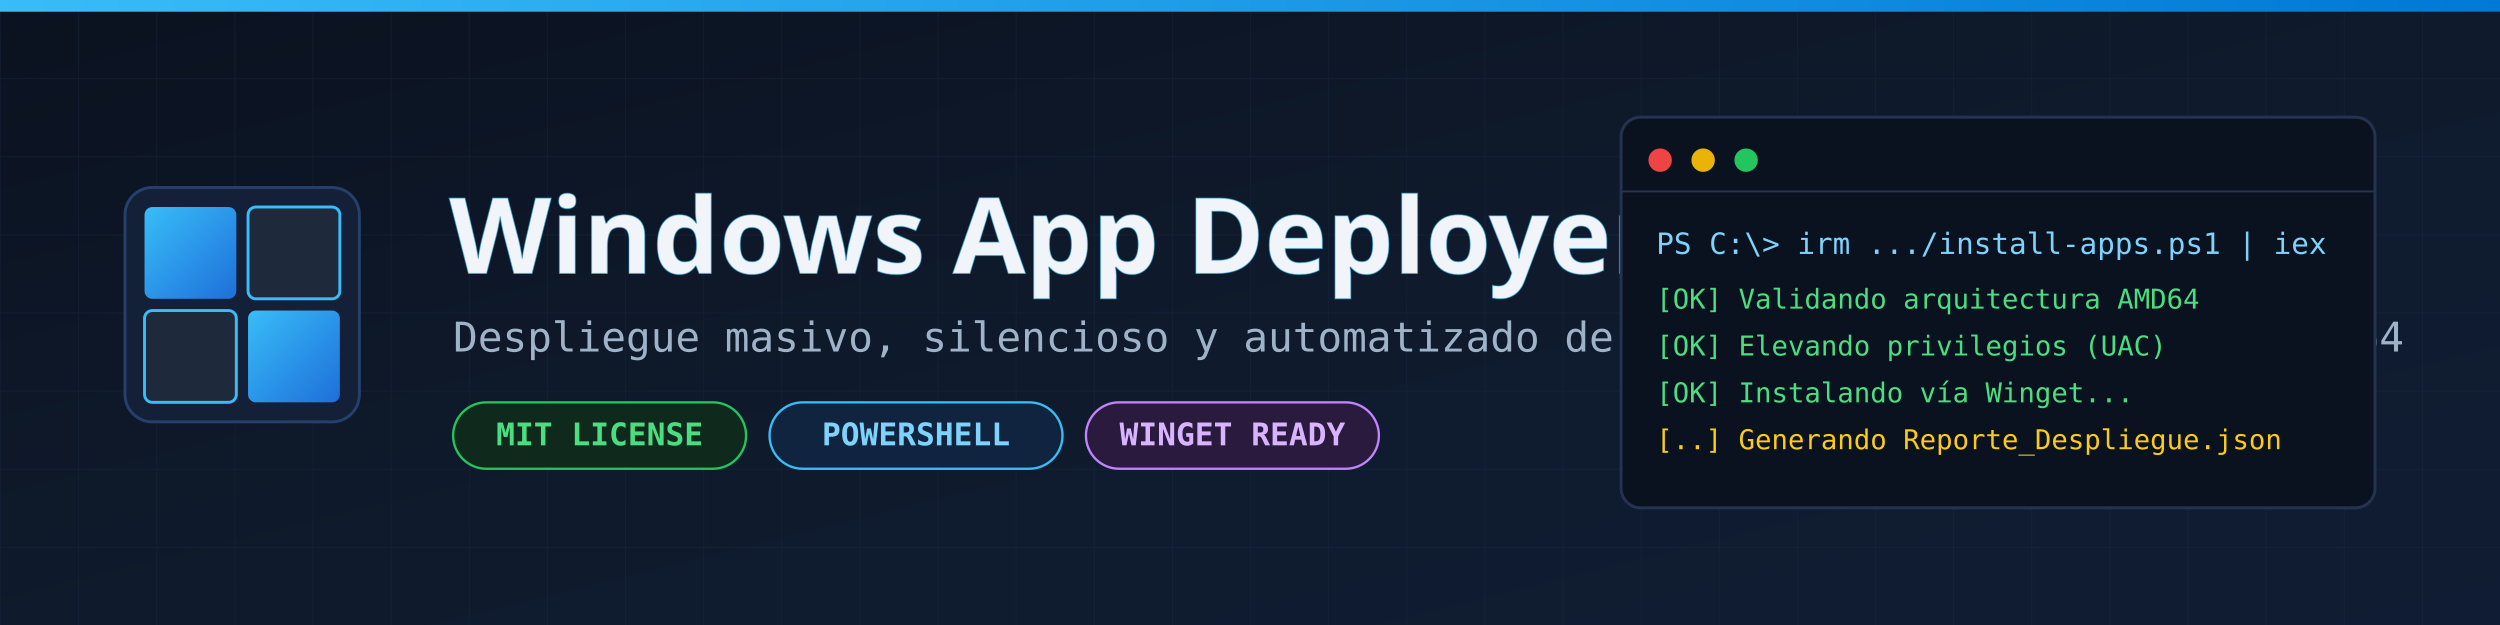
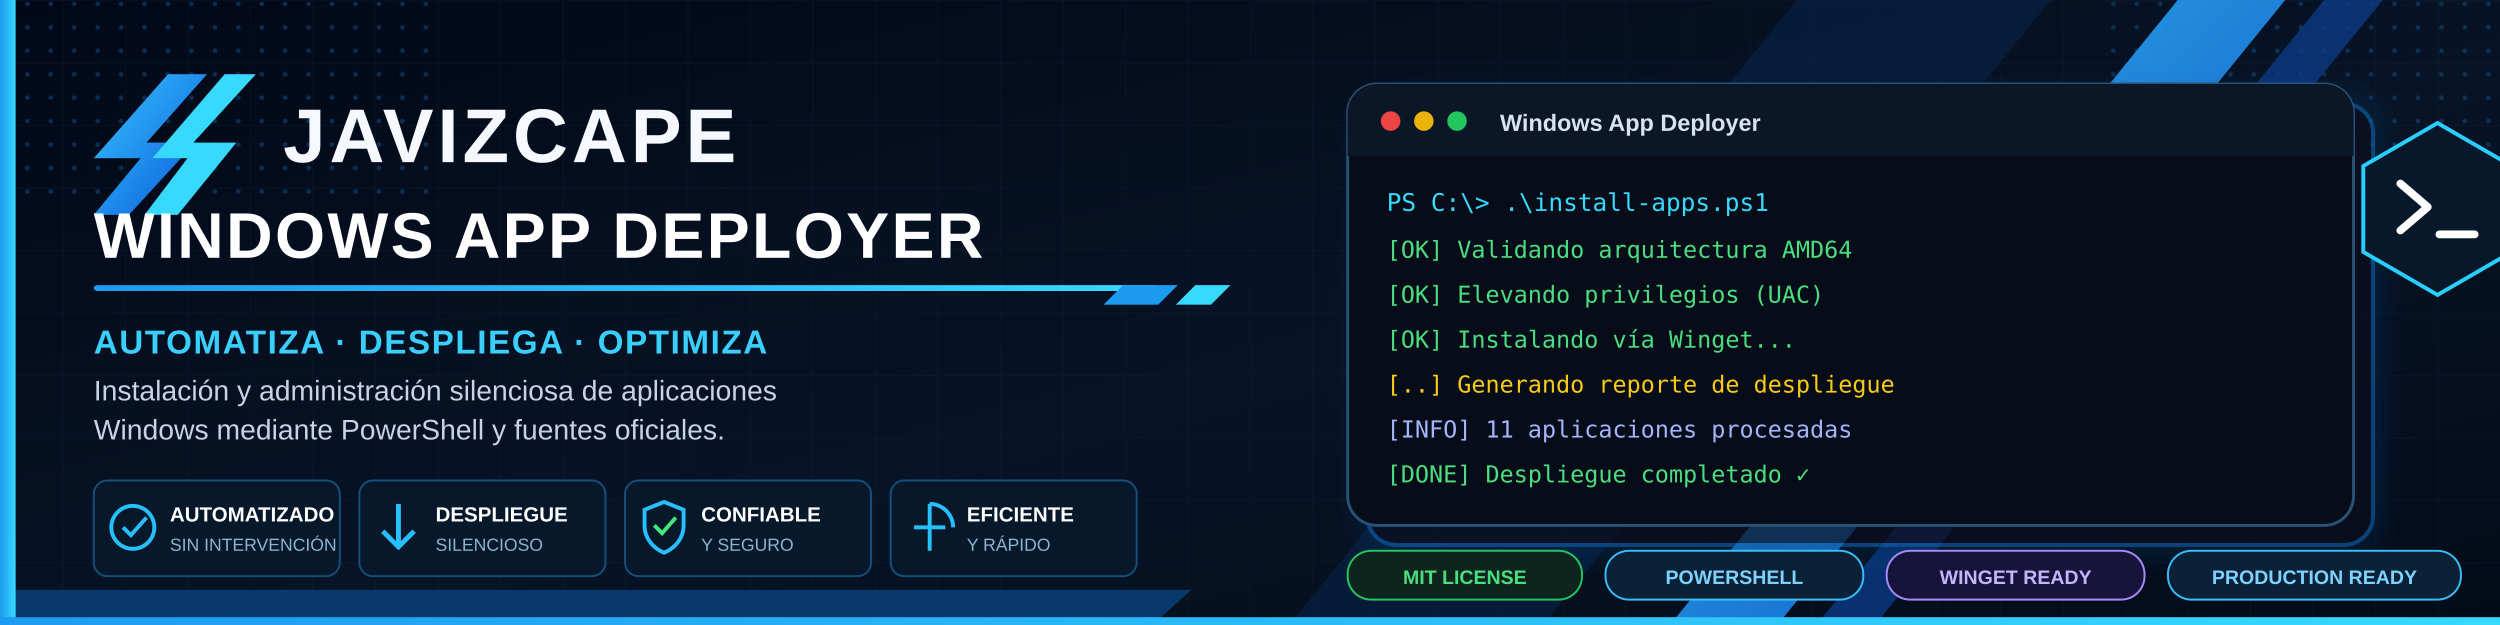
<svg xmlns="http://www.w3.org/2000/svg" width="1280" height="320" viewBox="0 0 1280 320">
  <defs>
-     <linearGradient id="bg" x1="0%" y1="0%" x2="100%" y2="100%">
-       <stop offset="0%" stop-color="#0b1220" />
-       <stop offset="55%" stop-color="#0f1b2d" />
-       <stop offset="100%" stop-color="#101c33" />
+     <linearGradient id="bg" x1="0" y1="0" x2="1" y2="1">
+       <stop offset="0" stop-color="#020817" />
+       <stop offset=".55" stop-color="#071426" />
+       <stop offset="1" stop-color="#030b18" />
    </linearGradient>
-     <linearGradient id="accent" x1="0%" y1="0%" x2="100%" y2="0%">
-       <stop offset="0%" stop-color="#38bdf8" />
-       <stop offset="100%" stop-color="#0078D6" />
+     <linearGradient id="blue" x1="0" y1="0" x2="1" y2="0">
+       <stop offset="0" stop-color="#1d9bf0" />
+       <stop offset="1" stop-color="#38d9ff" />
    </linearGradient>
-     <linearGradient id="winbtn" x1="0%" y1="0%" x2="100%" y2="100%">
-       <stop offset="0%" stop-color="#38bdf8" />
-       <stop offset="100%" stop-color="#1e6fd9" />
+     <linearGradient id="blue2" x1="0" y1="0" x2="1" y2="1">
+       <stop offset="0" stop-color="#39c5ff" />
+       <stop offset="1" stop-color="#0757d8" />
    </linearGradient>
-     <pattern id="grid" width="40" height="40" patternUnits="userSpaceOnUse">
-       <path d="M 40 0 L 0 0 0 40" fill="none" stroke="#1c2a42" stroke-width="1" />
+     <filter id="glow">
+       <feGaussianBlur stdDeviation="7" result="b" />
+       <feMerge>
+         <feMergeNode in="b" />
+         <feMergeNode in="SourceGraphic" />
+       </feMerge>
+     </filter>
+     <pattern id="grid" width="32" height="32" patternUnits="userSpaceOnUse">
+       <path d="M32 0H0V32" fill="none" stroke="#17304e" stroke-width="1" />
+     </pattern>
+     <pattern id="dots" width="12" height="12" patternUnits="userSpaceOnUse">
+       <circle cx="2" cy="2" r="1.2" fill="#1c6db5" />
    </pattern>
  </defs>
  <rect width="1280" height="320" fill="url(#bg)" />
-   <rect width="1280" height="320" fill="url(#grid)" opacity="0.35" />
-   <rect x="0" y="0" width="1280" height="6" fill="url(#accent)" />
-   <g transform="translate(64,96)">
-     <rect x="0" y="0" width="120" height="120" rx="14" fill="#132038" stroke="#25406b" stroke-width="1.5" />
-     <rect x="10" y="10" width="47" height="47" rx="4" fill="url(#winbtn)" />
-     <rect x="63" y="10" width="47" height="47" rx="4" fill="#1e293b" stroke="#38bdf8" stroke-width="1.5" />
-     <rect x="10" y="63" width="47" height="47" rx="4" fill="#1e293b" stroke="#38bdf8" stroke-width="1.5" />
-     <rect x="63" y="63" width="47" height="47" rx="4" fill="url(#winbtn)" />
+   <rect width="1280" height="320" fill="url(#grid)" opacity=".18" />
+   <rect x="0" y="0" width="220" height="105" fill="url(#dots)" opacity=".35" />
+   <rect x="1080" y="0" width="200" height="140" fill="url(#dots)" opacity=".32" />
+   <path d="M920 0H1050L790 320H660Z" fill="#06254a" opacity=".55" />
+   <path d="M1115 0H1170L910 320H855Z" fill="url(#blue2)" opacity=".9" />
+   <path d="M1190 0H1220L960 320H930Z" fill="#0b3c8b" opacity=".75" />
+   <path d="M0 302H610L590 320H0Z" fill="#0a4d91" opacity=".65" />
+   <path d="M0 0H8V320H0Z" fill="url(#blue)" />
+   <g transform="translate(48 38)">
+     <path d="M0 43L38 0H58L27 35H52L18 72H0L24 43Z" fill="url(#blue2)" />
+     <path d="M30 43L67 0H83L51 35H73L43 72H26L48 43Z" fill="#38d9ff" />
  </g>
-   <text x="230" y="140" font-family="Segoe UI, Consolas, monospace" font-size="54" font-weight="700" fill="#f1f5f9">
-     Windows App Deployer
-   </text>
-   <text x="230" y="140" font-family="Segoe UI, Consolas, monospace" font-size="54" font-weight="700" fill="none" stroke="#38bdf8" stroke-width="0.6" opacity="0.5">
-     Windows App Deployer
-   </text>
-   <text x="232" y="180" font-family="Consolas, monospace" font-size="21" fill="#9fb3c8">
-     Despliegue masivo, silencioso y automatizado de software esencial • Windows x64
-   </text>
-   <g font-family="Consolas, monospace" font-size="16" font-weight="600">
-     <rect x="232" y="206" width="150" height="34" rx="17" fill="#0f2a1c" stroke="#22c55e" stroke-width="1.2" />
-     <text x="307" y="228" fill="#4ade80" text-anchor="middle">MIT LICENSE</text>
-     <rect x="394" y="206" width="150" height="34" rx="17" fill="#10233f" stroke="#38bdf8" stroke-width="1.2" />
-     <text x="469" y="228" fill="#7dd3fc" text-anchor="middle">POWERSHELL</text>
-     <rect x="556" y="206" width="150" height="34" rx="17" fill="#2a1a3d" stroke="#c084fc" stroke-width="1.2" />
-     <text x="631" y="228" fill="#d8b4fe" text-anchor="middle">WINGET READY</text>
+   <text x="145" y="83" font-family="Segoe UI, Arial, sans-serif" font-size="39" font-weight="800" letter-spacing="2" fill="#f5f9ff">JAVIZCAPE</text>
+   <text x="48" y="132" font-family="Segoe UI, Arial, sans-serif" font-size="33" font-weight="800" letter-spacing="1.2" fill="#ffffff">WINDOWS APP DEPLOYER</text>
+   <rect x="48" y="146" width="545" height="3" rx="2" fill="url(#blue)" />
+   <path d="M575 146h28l-10 10h-28Z" fill="#1d9bf0" />
+   <path d="M612 146h18l-10 10h-18Z" fill="#38d9ff" />
+   <text x="48" y="181" font-family="Segoe UI, Arial, sans-serif" font-size="17" font-weight="700" fill="#39cfff" letter-spacing=".8">AUTOMATIZA · DESPLIEGA · OPTIMIZA</text>
+   <text x="48" y="205" font-family="Segoe UI, Arial, sans-serif" font-size="14.5" fill="#c5d5e5">Instalación y administración silenciosa de aplicaciones</text>
+   <text x="48" y="225" font-family="Segoe UI, Arial, sans-serif" font-size="14.5" fill="#c5d5e5">Windows mediante PowerShell y fuentes oficiales.</text>
+   <g font-family="Segoe UI, Arial, sans-serif">
+     <g transform="translate(48 246)">
+       <rect width="126" height="49" rx="7" fill="#07182b" stroke="#164e7a" />
+       <circle cx="20" cy="24" r="11" fill="none" stroke="#28bfff" stroke-width="2" />
+       <path d="M15 24l4 4 8-9" fill="none" stroke="#28bfff" stroke-width="2" />
+       <text x="39" y="21" font-size="10.5" font-weight="800" fill="#fff">AUTOMATIZADO</text>
+       <text x="39" y="36" font-size="9" fill="#8eb4d2">SIN INTERVENCIÓN</text>
+     </g>
+     <g transform="translate(184 246)">
+       <rect width="126" height="49" rx="7" fill="#07182b" stroke="#164e7a" />
+       <path d="M20 12v22M12 26l8 8 8-8" fill="none" stroke="#28bfff" stroke-width="2.5" />
+       <text x="39" y="21" font-size="10.5" font-weight="800" fill="#fff">DESPLIEGUE</text>
+       <text x="39" y="36" font-size="9" fill="#8eb4d2">SILENCIOSO</text>
+     </g>
+     <g transform="translate(320 246)">
+       <rect width="126" height="49" rx="7" fill="#07182b" stroke="#164e7a" />
+       <path d="M20 11l10 4v8c0 7-5 12-10 14-5-2-10-7-10-14v-8z" fill="none" stroke="#28bfff" stroke-width="2" />
+       <path d="M15 23l4 4 7-8" fill="none" stroke="#42e87a" stroke-width="2" />
+       <text x="39" y="21" font-size="10.5" font-weight="800" fill="#fff">CONFIABLE</text>
+       <text x="39" y="36" font-size="9" fill="#8eb4d2">Y SEGURO</text>
+     </g>
+     <g transform="translate(456 246)">
+       <rect width="126" height="49" rx="7" fill="#07182b" stroke="#164e7a" />
+       <path d="M20 12v24M12 24h16" stroke="#28bfff" stroke-width="2" />
+       <path d="M20 12a12 12 0 0 1 12 12" fill="none" stroke="#28bfff" stroke-width="2" />
+       <text x="39" y="21" font-size="10.5" font-weight="800" fill="#fff">EFICIENTE</text>
+       <text x="39" y="36" font-size="9" fill="#8eb4d2">Y RÁPIDO</text>
+     </g>
  </g>
-   <g transform="translate(830,60)">
-     <rect x="0" y="0" width="386" height="200" rx="10" fill="#0a1220" stroke="#243350" stroke-width="1.5" />
-     <circle cx="20" cy="22" r="6" fill="#ef4444" />
-     <circle cx="42" cy="22" r="6" fill="#eab308" />
-     <circle cx="64" cy="22" r="6" fill="#22c55e" />
-     <line x1="0" y1="38" x2="386" y2="38" stroke="#243350" stroke-width="1" />
-     <text x="18" y="70" font-family="Consolas, monospace" font-size="15" fill="#7dd3fc">PS C:\&gt; irm .../install-apps.ps1 | iex</text>
-     <text x="18" y="98" font-family="Consolas, monospace" font-size="14" fill="#4ade80">[OK] Validando arquitectura AMD64</text>
-     <text x="18" y="122" font-family="Consolas, monospace" font-size="14" fill="#4ade80">[OK] Elevando privilegios (UAC)</text>
-     <text x="18" y="146" font-family="Consolas, monospace" font-size="14" fill="#4ade80">[OK] Instalando vía Winget...</text>
-     <text x="18" y="170" font-family="Consolas, monospace" font-size="14" fill="#facc15">[..] Generando Reporte_Despliegue.json</text>
+   <g transform="translate(690 43)">
+     <rect x="10" y="10" width="515" height="226" rx="15" fill="#07111e" stroke="#0a5aa2" stroke-width="2" opacity=".7" filter="url(#glow)" />
+     <rect width="515" height="226" rx="15" fill="#060d18" stroke="#285176" stroke-width="1.5" />
+     <rect width="515" height="37" rx="15" fill="#0b1727" />
+     <rect y="22" width="515" height="15" fill="#0b1727" />
+     <circle cx="22" cy="19" r="5" fill="#ef4444" />
+     <circle cx="39" cy="19" r="5" fill="#eab308" />
+     <circle cx="56" cy="19" r="5" fill="#22c55e" />
+     <text x="78" y="24" font-family="Segoe UI, Arial, sans-serif" font-size="12" font-weight="700" fill="#d6e4f2">Windows App Deployer</text>
+     <text x="20" y="65" font-family="Consolas, monospace" font-size="12.5" fill="#38d9ff">PS C:\&gt; .\install-apps.ps1</text>
+     <text x="20" y="89" font-family="Consolas, monospace" font-size="12" fill="#4ade80">[OK] Validando arquitectura AMD64</text>
+     <text x="20" y="112" font-family="Consolas, monospace" font-size="12" fill="#4ade80">[OK] Elevando privilegios (UAC)</text>
+     <text x="20" y="135" font-family="Consolas, monospace" font-size="12" fill="#4ade80">[OK] Instalando vía Winget...</text>
+     <text x="20" y="158" font-family="Consolas, monospace" font-size="12" fill="#facc15">[..] Generando reporte de despliegue</text>
+     <text x="20" y="181" font-family="Consolas, monospace" font-size="12" fill="#a5b4fc">[INFO] 11 aplicaciones procesadas</text>
+     <text x="20" y="204" font-family="Consolas, monospace" font-size="12" fill="#4ade80">[DONE] Despliegue completado ✓</text>
  </g>
+   <g transform="translate(1210 63)">
+     <polygon points="0,22 38,0 76,22 76,66 38,88 0,66" fill="#07182b" stroke="#28cfff" stroke-width="2" />
+     <path d="M19 31l14 12-14 12M39 57h18" fill="none" stroke="#fff" stroke-width="4" stroke-linecap="round" stroke-linejoin="round" />
+   </g>
+   <g transform="translate(690 282)" font-family="Segoe UI, Arial, sans-serif">
+     <rect x="0" y="0" width="120" height="25" rx="12" fill="#0d251c" stroke="#22c55e" />
+     <text x="60" y="17" text-anchor="middle" font-size="10" font-weight="800" fill="#4ade80">MIT LICENSE</text>
+     <rect x="132" y="0" width="132" height="25" rx="12" fill="#0b2138" stroke="#38bdf8" />
+     <text x="198" y="17" text-anchor="middle" font-size="10" font-weight="800" fill="#7dd3fc">POWERSHELL</text>
+     <rect x="276" y="0" width="132" height="25" rx="12" fill="#18133a" stroke="#a78bfa" />
+     <text x="342" y="17" text-anchor="middle" font-size="10" font-weight="800" fill="#c4b5fd">WINGET READY</text>
+     <rect x="420" y="0" width="150" height="25" rx="12" fill="#0b2138" stroke="#38bdf8" />
+     <text x="495" y="17" text-anchor="middle" font-size="10" font-weight="800" fill="#7dd3fc">PRODUCTION READY</text>
+   </g>
+   <rect x="0" y="316" width="1280" height="4" fill="url(#blue)" />
</svg>
